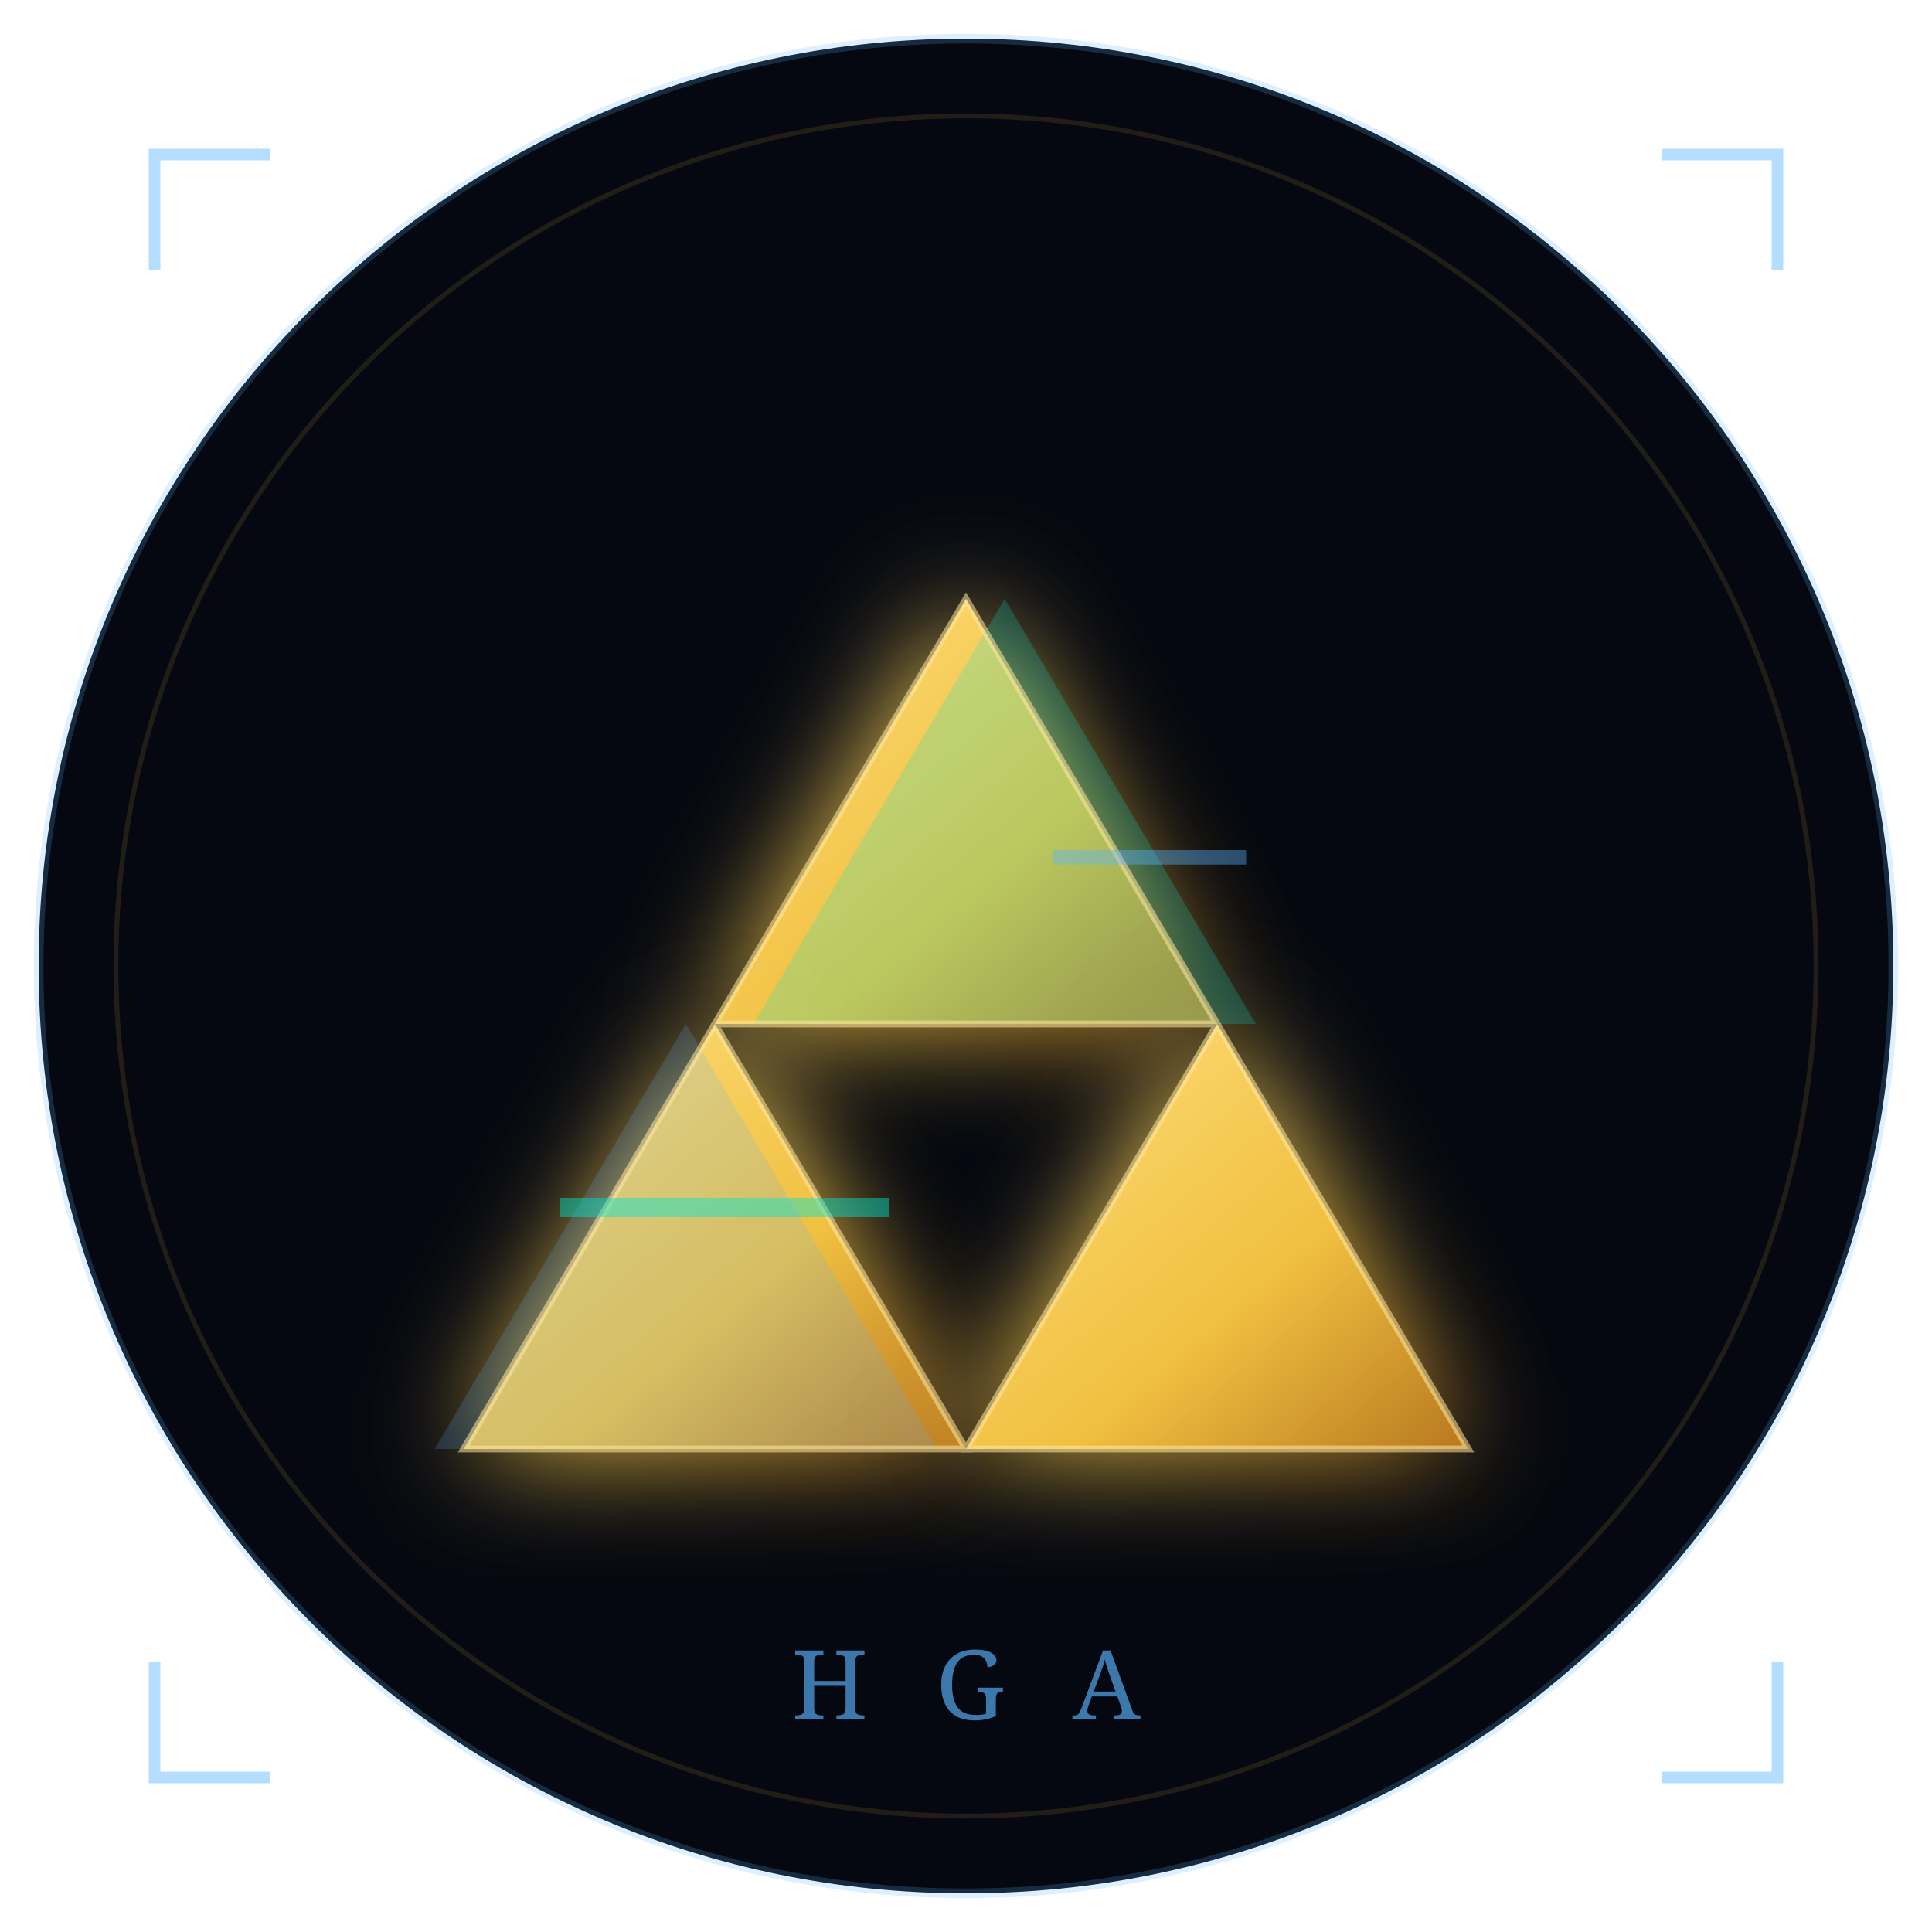
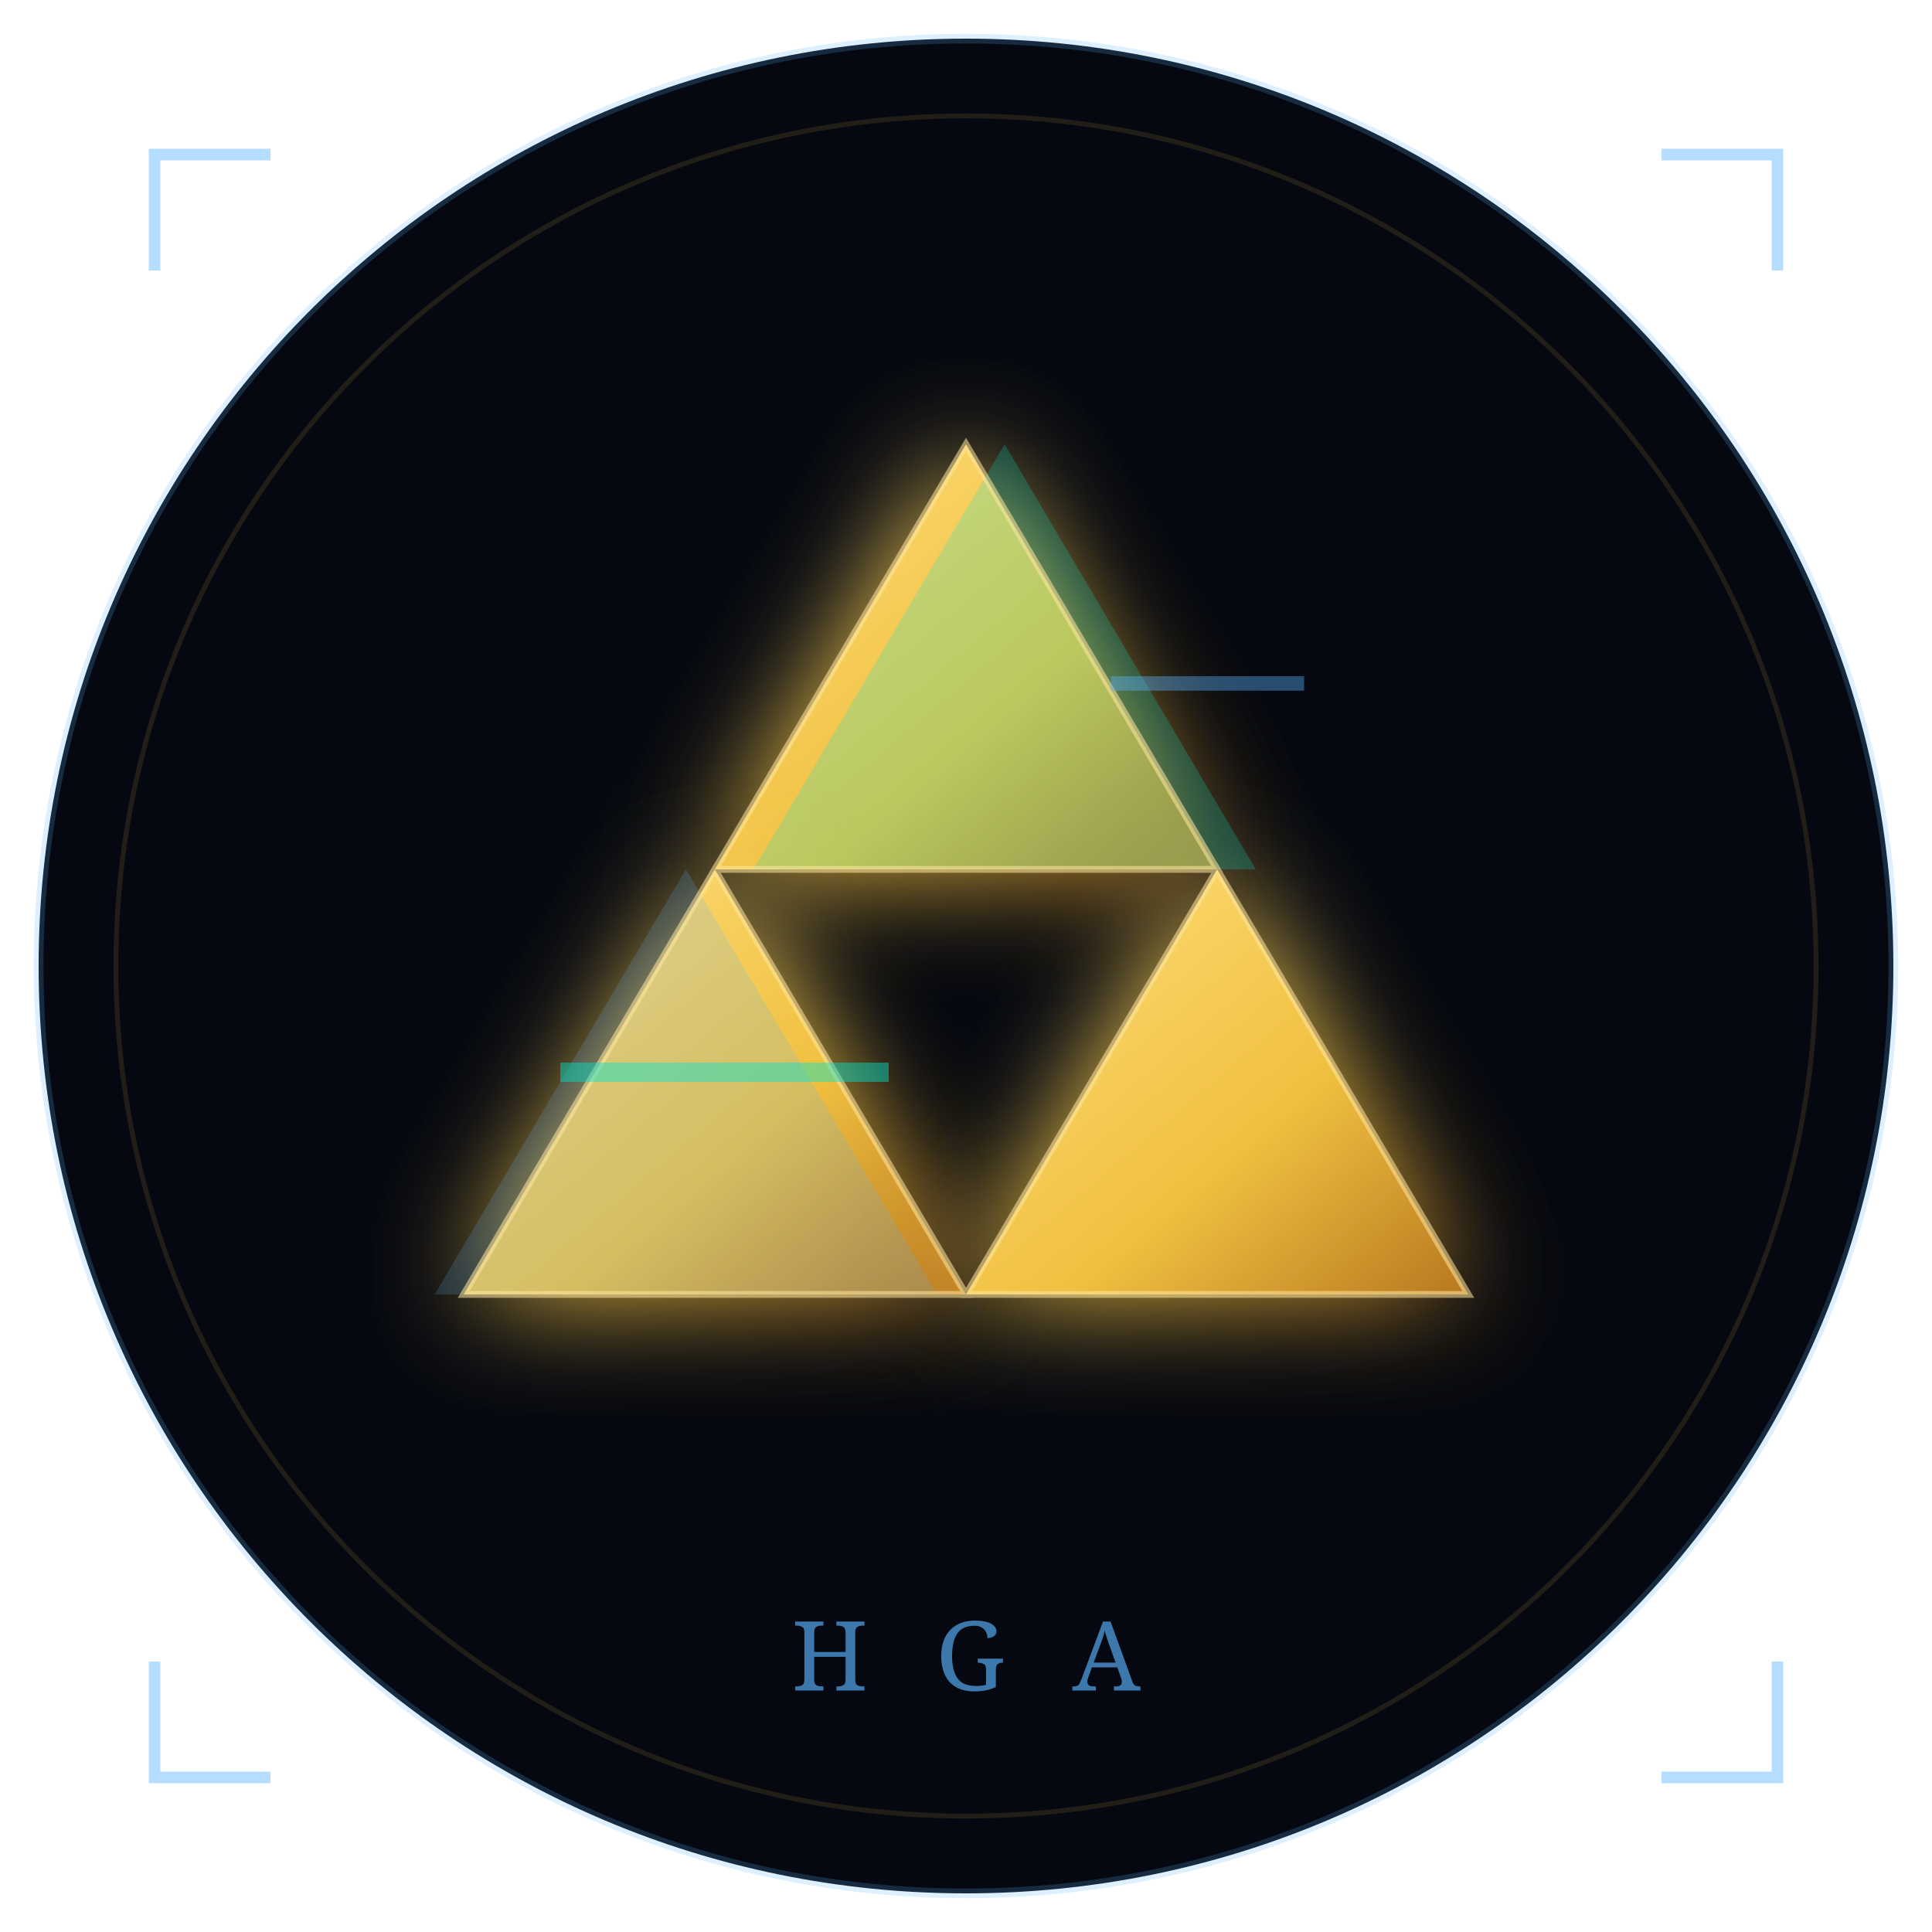
<svg xmlns="http://www.w3.org/2000/svg" viewBox="0 0 200 200" fill="none">
  <defs>
    <filter id="glow-gold" x="-50%" y="-50%" width="200%" height="200%">
      <feGaussianBlur stdDeviation="6" result="blur" />
      <feMerge>
        <feMergeNode in="blur" />
        <feMergeNode in="SourceGraphic" />
      </feMerge>
    </filter>
    <clipPath id="clip-top">
-       <rect x="0" y="0" width="200" height="106" />
+       <rect x="0" y="0" width="200" height="90" />
    </clipPath>
    <clipPath id="clip-bot">
-       <rect x="0" y="106" width="200" height="100" />
+       <rect x="0" y="90" width="200" height="110" />
    </clipPath>
    <linearGradient id="grad-gold" x1="0%" y1="0%" x2="100%" y2="100%">
      <stop offset="0%" stop-color="#ffe080" />
      <stop offset="60%" stop-color="#f0c040" />
      <stop offset="100%" stop-color="#b87820" />
    </linearGradient>
  </defs>
  <circle cx="100" cy="100" r="96" fill="#050810" />
  <circle cx="100" cy="100" r="96" fill="none" stroke="#5ab4ff" stroke-width="1" opacity="0.2" />
  <circle cx="100" cy="100" r="88" fill="none" stroke="#f0c040" stroke-width="0.5" opacity="0.12" />
-   <polygon points="100,62 74,106 126,106" fill="url(#grad-gold)" filter="url(#glow-gold)" />
-   <polygon points="74,106 48,150 100,150" fill="url(#grad-gold)" filter="url(#glow-gold)" />
-   <polygon points="126,106 100,150 152,150" fill="url(#grad-gold)" filter="url(#glow-gold)" />
+   <g id="triforce-group">
+     <polygon points="100,46 74,90 126,90" fill="url(#grad-gold)" filter="url(#glow-gold)" />
+     <polygon points="74,90 48,134 100,134" fill="url(#grad-gold)" filter="url(#glow-gold)" />
+     <polygon points="126,90 100,134 152,134" fill="url(#grad-gold)" filter="url(#glow-gold)" />
+   </g>
  <g clip-path="url(#clip-top)" opacity="0.22">
-     <polygon points="100,62 74,106 126,106" fill="#00e5cc" transform="translate(4,0)" />
+     <polygon points="100,46 74,90 126,90" fill="#00e5cc" transform="translate(4,0)" />
  </g>
  <g clip-path="url(#clip-bot)" opacity="0.18">
-     <polygon points="74,106 48,150 100,150" fill="#5ab4ff" transform="translate(-3,0)" />
+     <polygon points="74,90 48,134 100,134" fill="#5ab4ff" transform="translate(-3,0)" />
  </g>
  <g fill="none" stroke="#ffe8a0" stroke-width="0.7" opacity="0.55">
-     <polygon points="100,62 74,106 126,106" />
-     <polygon points="74,106 48,150 100,150" />
-     <polygon points="126,106 100,150 152,150" />
+     <polygon points="100,46 74,90 126,90" />
+     <polygon points="74,90 48,134 100,134" />
+     <polygon points="126,90 100,134 152,134" />
  </g>
-   <rect x="58" y="124" width="34" height="2" fill="#00e5cc" opacity="0.45" />
-   <rect x="109" y="88" width="20" height="1.5" fill="#5ab4ff" opacity="0.4" />
+   <rect x="58" y="110" width="34" height="2" fill="#00e5cc" opacity="0.45" />
+   <rect x="115" y="70" width="20" height="1.5" fill="#5ab4ff" opacity="0.4" />
  <g stroke="#5ab4ff" stroke-width="1.2" fill="none" opacity="0.45">
    <polyline points="16,28 16,16 28,16" />
    <polyline points="172,16 184,16 184,28" />
    <polyline points="16,172 16,184 28,184" />
    <polyline points="172,184 184,184 184,172" />
  </g>
-   <text x="100" y="178" text-anchor="middle" font-family="Georgia,serif" font-size="10" letter-spacing="7" fill="#5ab4ff" opacity="0.65">HGA</text>
+   <text x="100" y="175" text-anchor="middle" font-family="Georgia,serif" font-size="10" letter-spacing="7" fill="#5ab4ff" opacity="0.65">HGA</text>
</svg>
